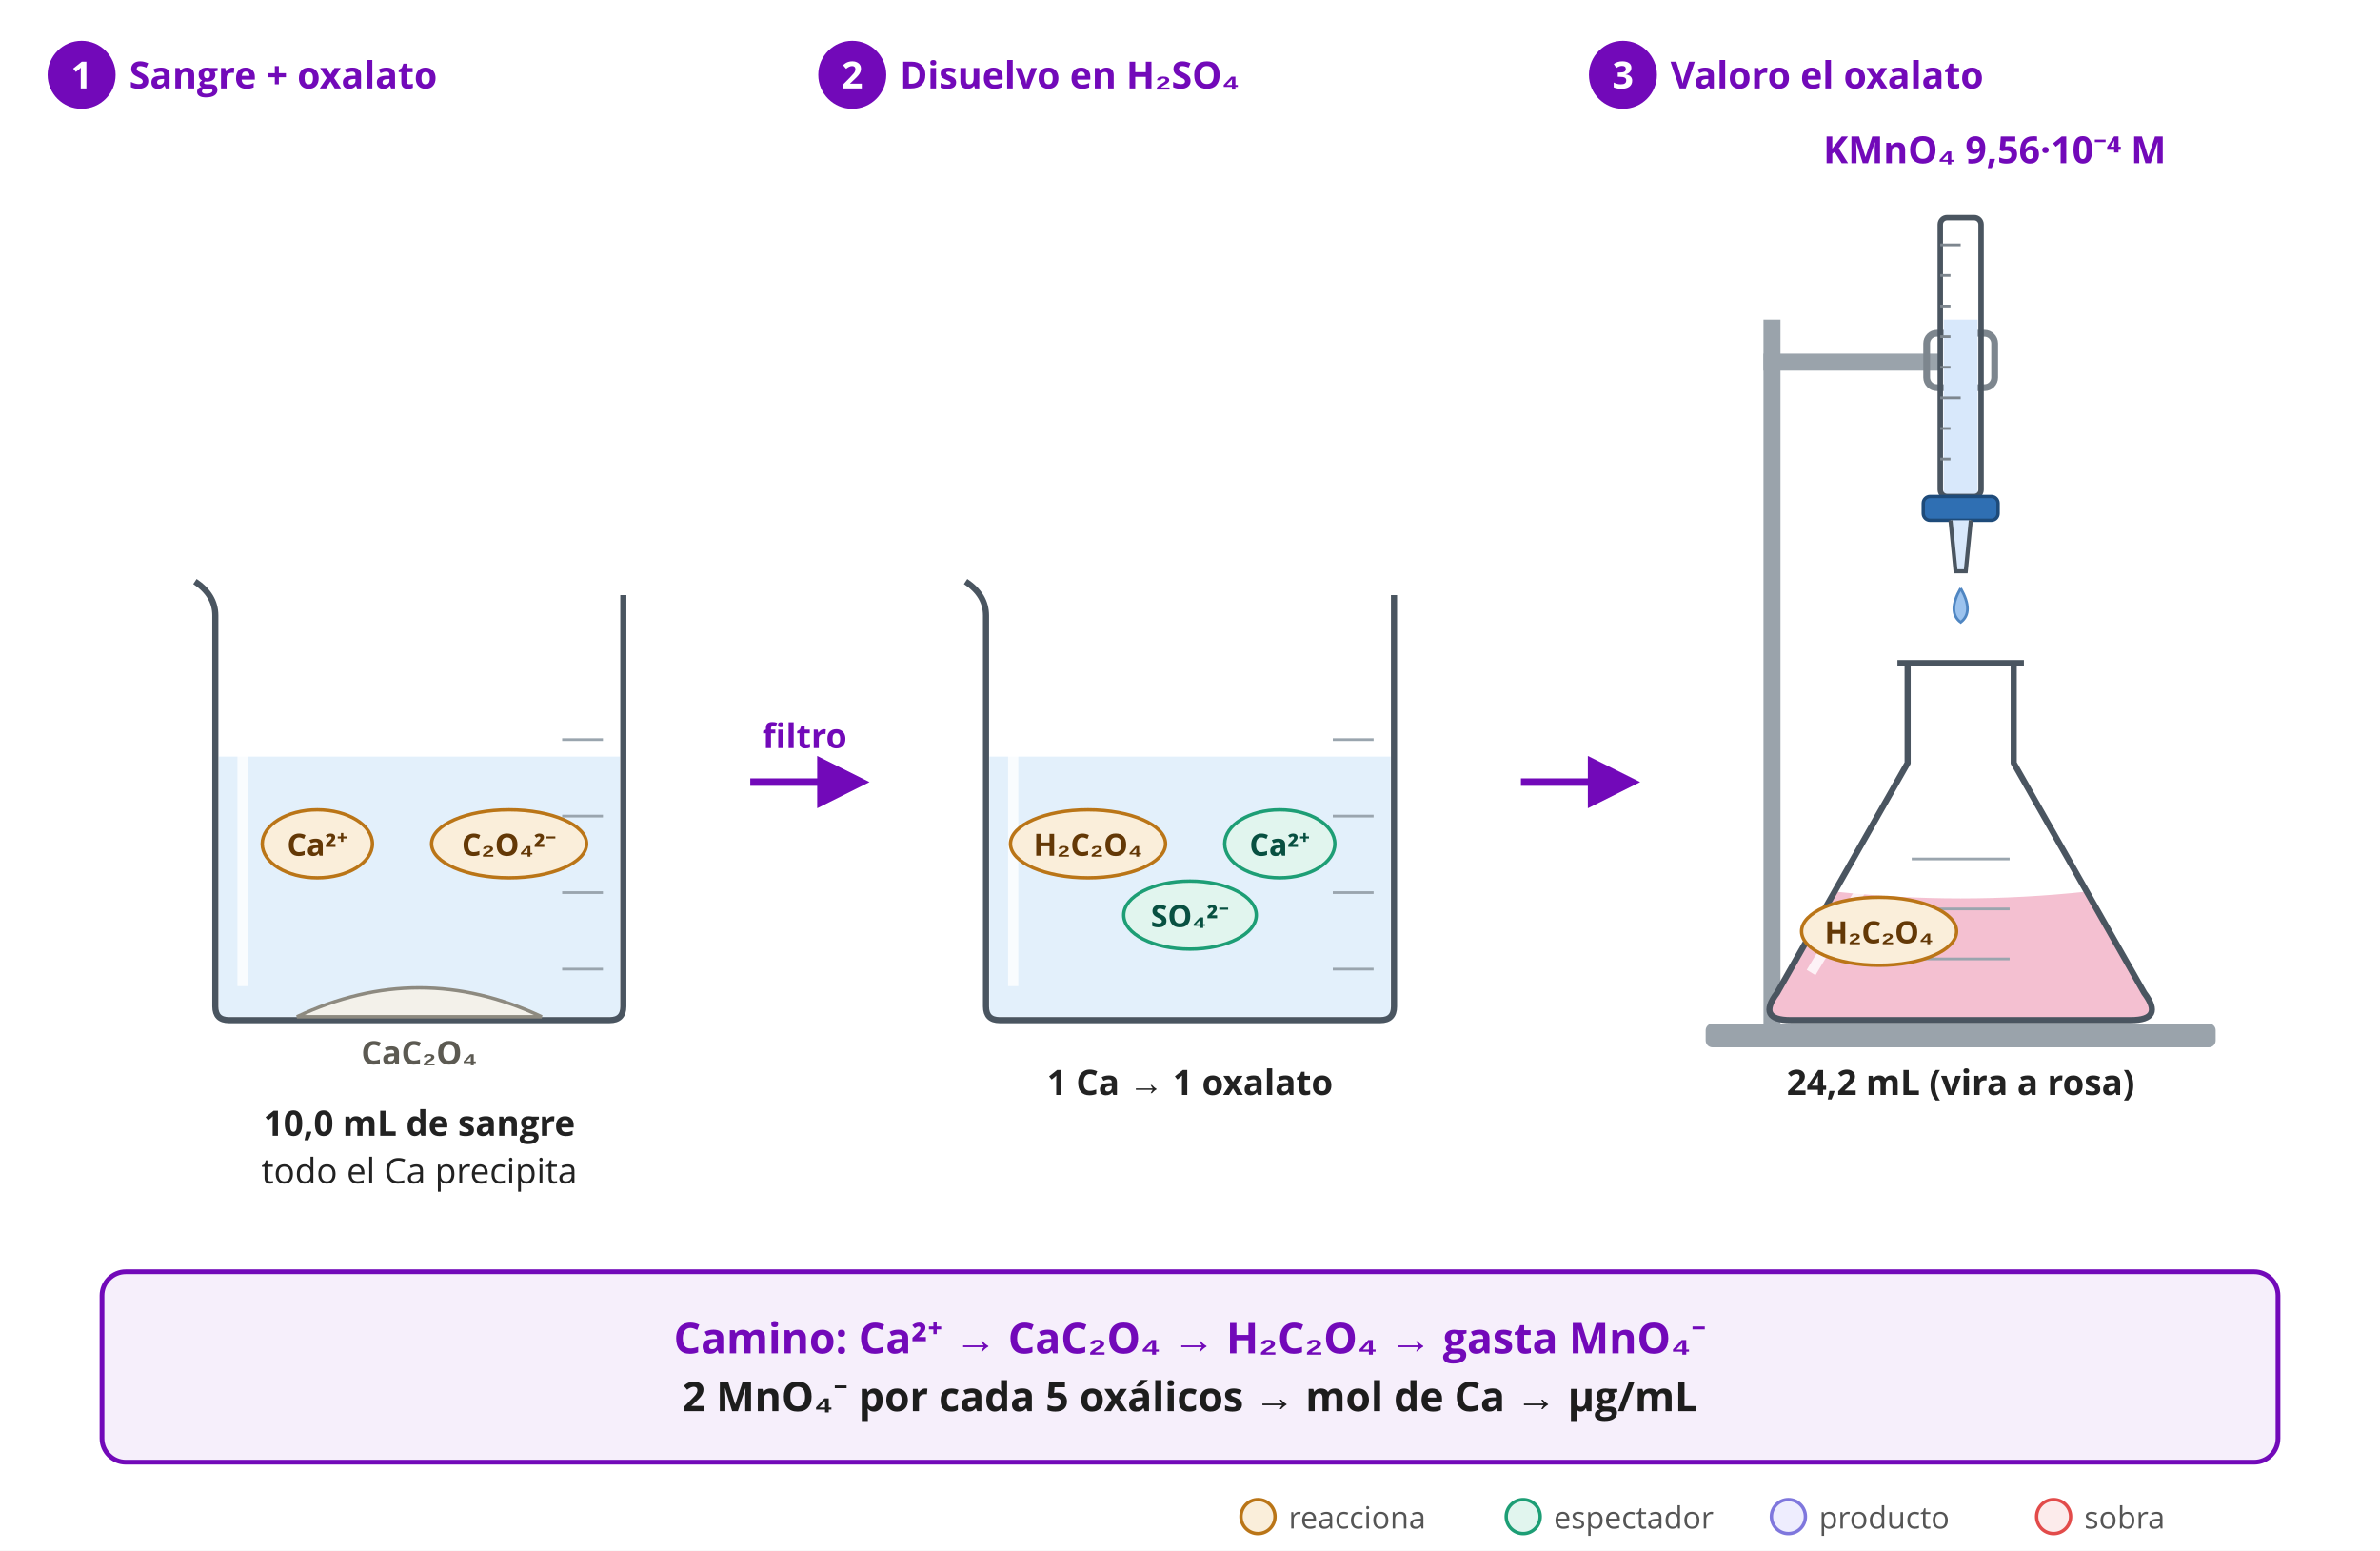
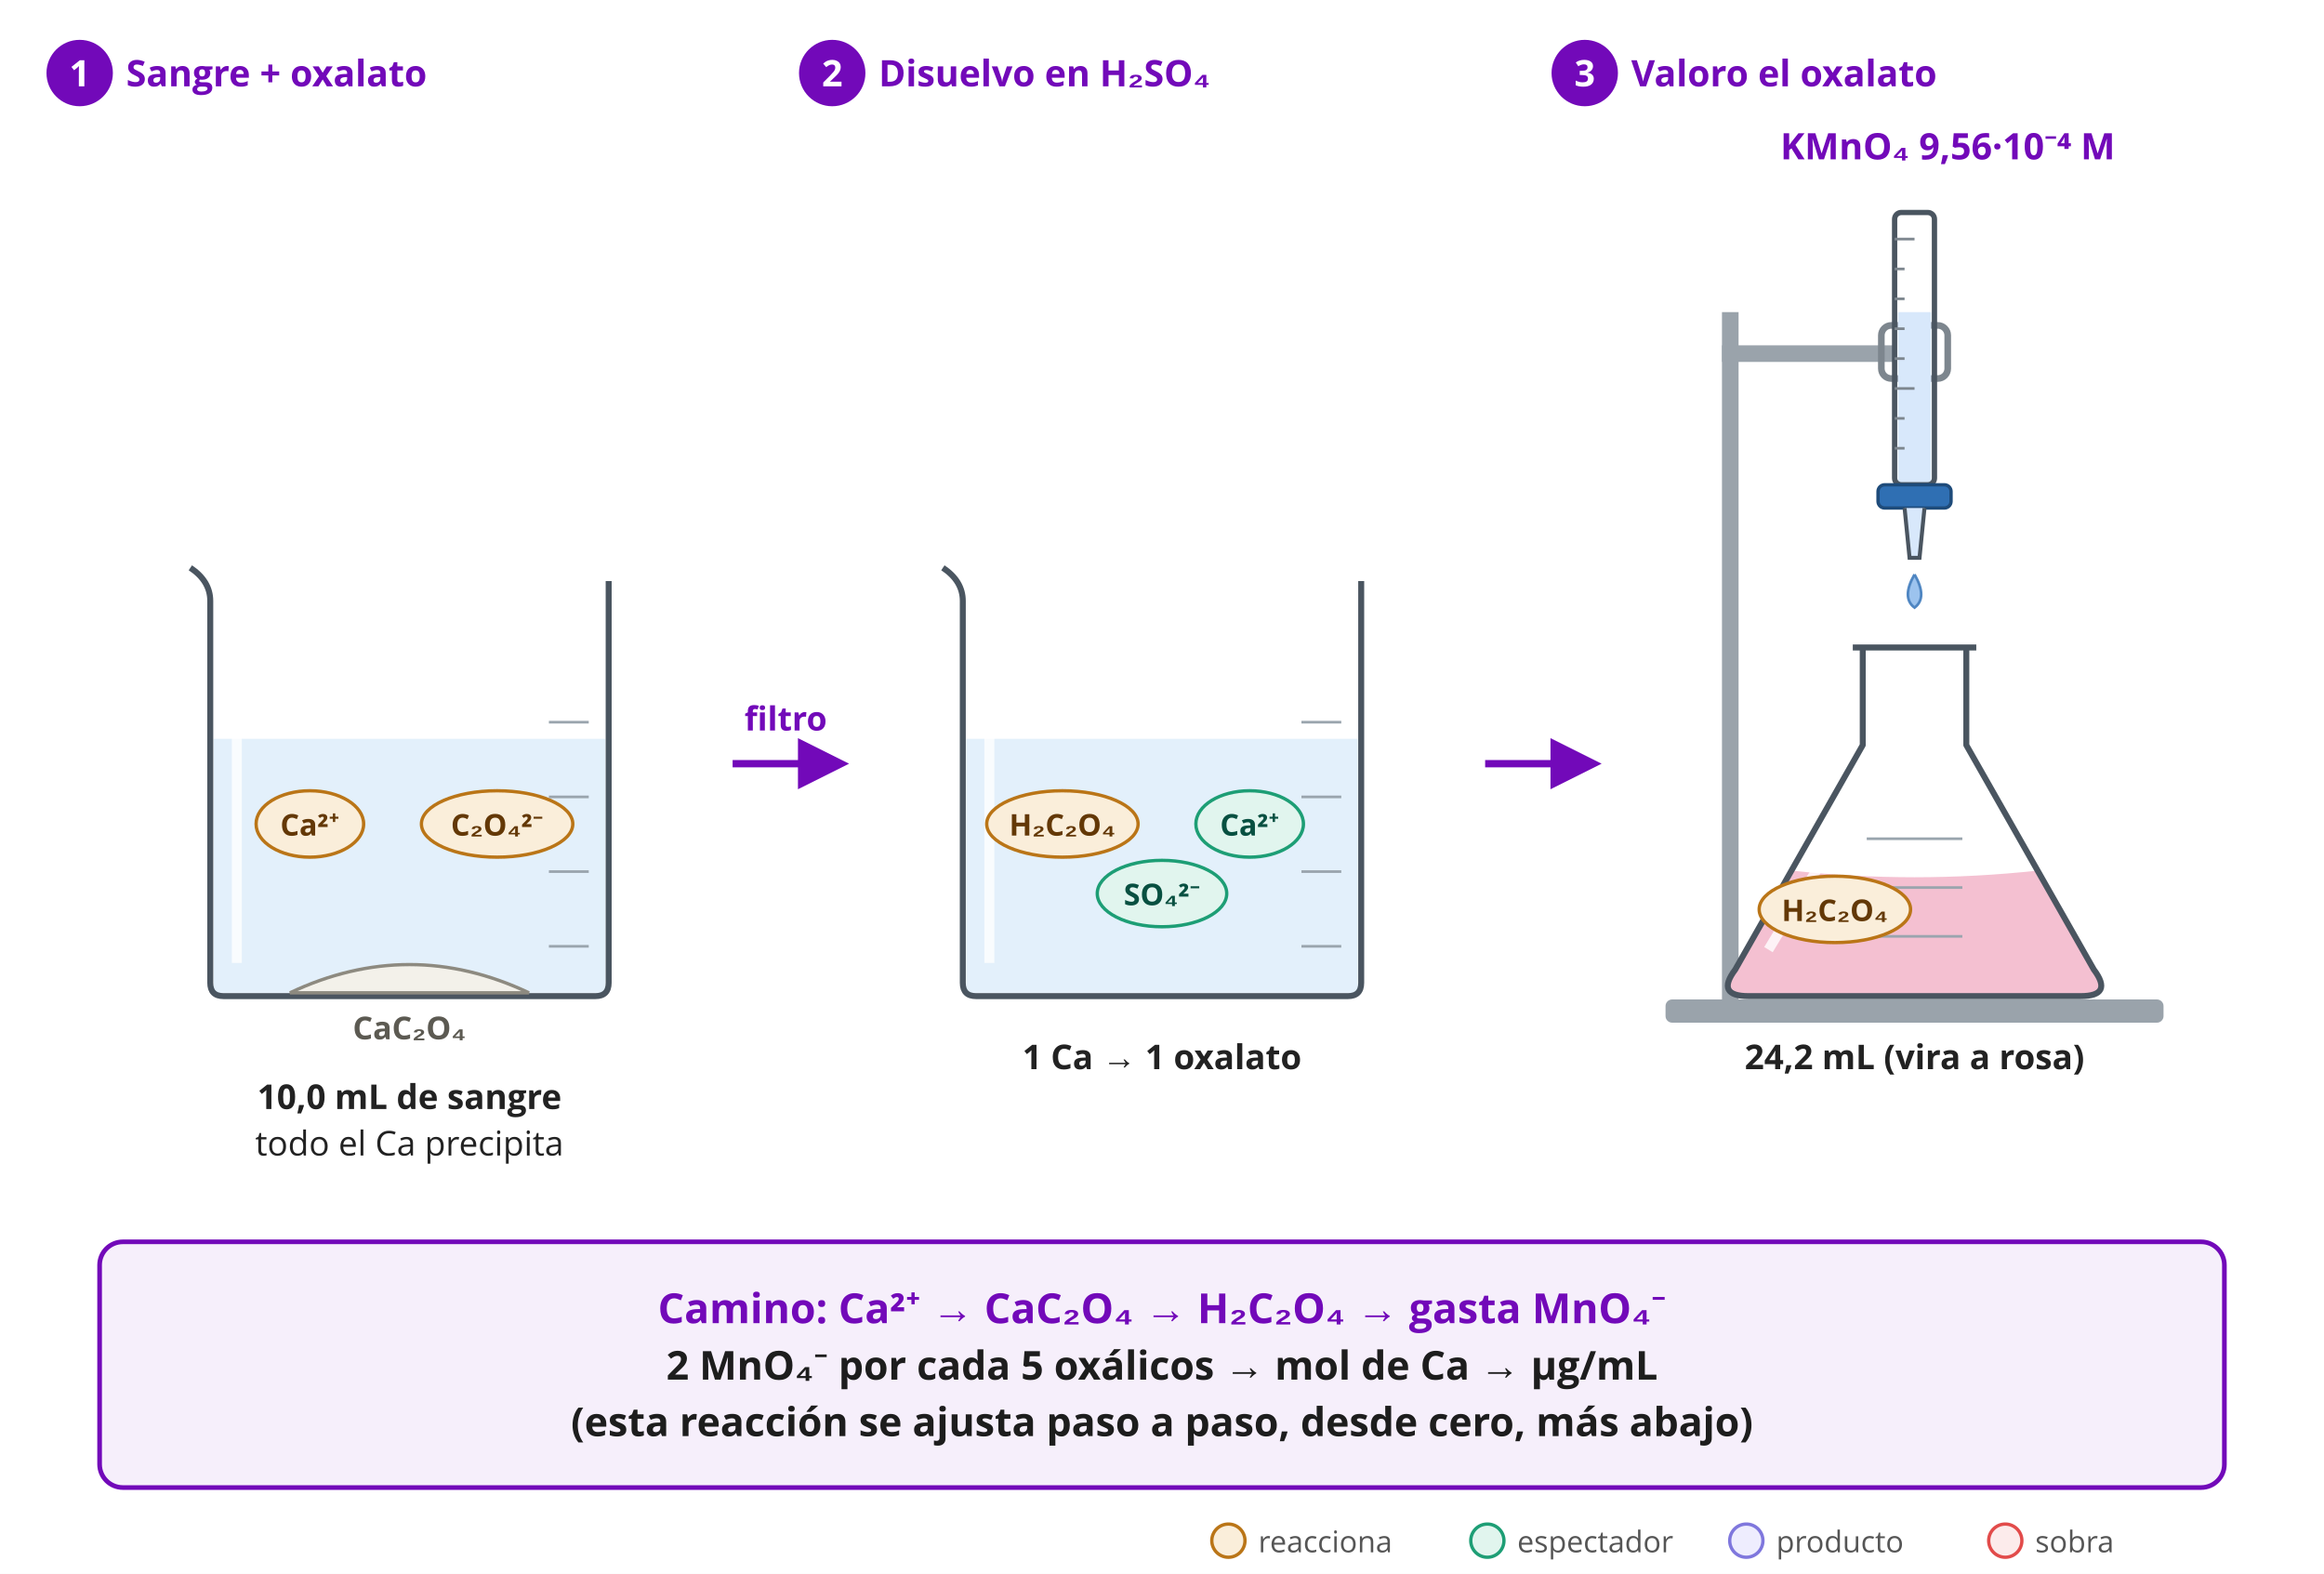
- <svg xmlns="http://www.w3.org/2000/svg" viewBox="0 0 700 456" width="700" height="456">
+ <svg xmlns="http://www.w3.org/2000/svg" viewBox="0 0 700 474" width="700" height="474">
  <defs>
    <marker id="pta" viewBox="0 0 10 10" refX="8" refY="5" markerWidth="7" markerHeight="7" orient="auto-start-reverse">
      <path d="M0 0 L10 5 L0 10 z" fill="#7209b9" />
    </marker>
  </defs>
-   <rect width="700" height="456" fill="white" />
+   <rect width="700" height="474" fill="white" />
  <circle cx="24.0" cy="22" r="10" fill="#7209b9" />
  <text x="24.0" y="26" text-anchor="middle" font-size="11" font-weight="bold" fill="white" font-family="Open Sans, Arial, sans-serif">1</text>
  <text x="40.0" y="26" text-anchor="start" font-size="11.5" font-weight="bold" fill="#7209b9" font-family="Open Sans, Arial, sans-serif" />
  <text x="38.0" y="26" text-anchor="start" font-size="11" font-weight="bold" fill="#7209b9" font-family="Open Sans, Arial, sans-serif">Sangre + oxalato</text>
  <rect x="64.333" y="222.5" width="118" height="76.5" fill="#e3f0fb" />
  <path d="M57.333 171 Q63.333 175 63.333 181 V296 Q63.333 300 67.333 300 H179.333 Q183.333 300 183.333 296 V175" fill="none" stroke="#4a5560" stroke-width="1.8" />
  <line x1="165.333" y1="285.0" x2="177.333" y2="285.0" stroke="#9aa5ae" stroke-width=".8" />
  <line x1="165.333" y1="262.5" x2="177.333" y2="262.5" stroke="#9aa5ae" stroke-width=".8" />
  <line x1="165.333" y1="240.0" x2="177.333" y2="240.0" stroke="#9aa5ae" stroke-width=".8" />
  <line x1="165.333" y1="217.5" x2="177.333" y2="217.5" stroke="#9aa5ae" stroke-width=".8" />
  <line x1="71.333" y1="189" x2="71.333" y2="290" stroke="white" stroke-width="3" opacity=".8" />
  <path d="M87.333 299 Q123.333 282 159.333 299 Z" fill="#f3f1ea" stroke="#8d8a80" />
  <text x="123.333" y="313" text-anchor="middle" font-size="9.5" font-weight="bold" fill="#5c5a52" font-family="Open Sans, Arial, sans-serif">CaC₂O₄</text>
  <ellipse cx="93.333" cy="248.15" rx="16.2" ry="10" fill="#FAEEDA" stroke="#BA7517" stroke-width="1" />
  <text x="93.333" y="251.65" text-anchor="middle" font-size="9" font-weight="bold" fill="#633806" font-family="Open Sans, Arial, sans-serif">Ca²⁺</text>
  <ellipse cx="149.733" cy="248.15" rx="22.8" ry="10" fill="#FAEEDA" stroke="#BA7517" stroke-width="1" />
  <text x="149.733" y="251.65" text-anchor="middle" font-size="9" font-weight="bold" fill="#633806" font-family="Open Sans, Arial, sans-serif">C₂O₄²⁻</text>
  <text x="123.333" y="334" text-anchor="middle" font-size="10.3" font-weight="bold" fill="#222" font-family="Open Sans, Arial, sans-serif">10,0 mL de sangre</text>
  <text x="123.333" y="348" text-anchor="middle" font-size="10.3" font-weight="normal" fill="#222" font-family="Open Sans, Arial, sans-serif">todo el Ca precipita</text>
  <path d="M220.667 230 L252.667 230" fill="none" stroke="#7209b9" stroke-width="2.2" marker-end="url(#pta)" />
  <text x="236.667" y="220.0" text-anchor="middle" font-size="10" font-weight="bold" fill="#7209b9" font-family="Open Sans, Arial, sans-serif">filtro</text>
  <circle cx="250.667" cy="22" r="10" fill="#7209b9" />
  <text x="250.667" y="26" text-anchor="middle" font-size="11" font-weight="bold" fill="white" font-family="Open Sans, Arial, sans-serif">2</text>
  <text x="266.667" y="26" text-anchor="start" font-size="11.5" font-weight="bold" fill="#7209b9" font-family="Open Sans, Arial, sans-serif" />
  <text x="264.667" y="26" text-anchor="start" font-size="11" font-weight="bold" fill="#7209b9" font-family="Open Sans, Arial, sans-serif">Disuelvo en H₂SO₄</text>
  <rect x="291.0" y="222.5" width="118" height="76.5" fill="#e3f0fb" />
  <path d="M284.0 171 Q290.0 175 290.0 181 V296 Q290.0 300 294.0 300 H406.0 Q410.0 300 410.0 296 V175" fill="none" stroke="#4a5560" stroke-width="1.8" />
  <line x1="392.0" y1="285.0" x2="404.0" y2="285.0" stroke="#9aa5ae" stroke-width=".8" />
  <line x1="392.0" y1="262.5" x2="404.0" y2="262.5" stroke="#9aa5ae" stroke-width=".8" />
  <line x1="392.0" y1="240.0" x2="404.0" y2="240.0" stroke="#9aa5ae" stroke-width=".8" />
  <line x1="392.0" y1="217.5" x2="404.0" y2="217.5" stroke="#9aa5ae" stroke-width=".8" />
  <line x1="298.0" y1="189" x2="298.0" y2="290" stroke="white" stroke-width="3" opacity=".8" />
  <ellipse cx="320.0" cy="248.15" rx="22.8" ry="10" fill="#FAEEDA" stroke="#BA7517" stroke-width="1" />
  <text x="320.0" y="251.65" text-anchor="middle" font-size="9" font-weight="bold" fill="#633806" font-family="Open Sans, Arial, sans-serif">H₂C₂O₄</text>
  <ellipse cx="376.4" cy="248.15" rx="16.2" ry="10" fill="#E1F5EE" stroke="#1D9E75" stroke-width="1" />
  <text x="376.4" y="251.65" text-anchor="middle" font-size="9" font-weight="bold" fill="#085041" font-family="Open Sans, Arial, sans-serif">Ca²⁺</text>
  <ellipse cx="350.0" cy="269.11" rx="19.5" ry="10" fill="#E1F5EE" stroke="#1D9E75" stroke-width="1" />
  <text x="350.0" y="272.61" text-anchor="middle" font-size="9" font-weight="bold" fill="#085041" font-family="Open Sans, Arial, sans-serif">SO₄²⁻</text>
  <text x="350.0" y="322" text-anchor="middle" font-size="10.3" font-weight="bold" fill="#222" font-family="Open Sans, Arial, sans-serif">1 Ca → 1 oxalato</text>
  <path d="M447.333 230 L479.333 230" fill="none" stroke="#7209b9" stroke-width="2.2" marker-end="url(#pta)" />
  <circle cx="477.333" cy="22" r="10" fill="#7209b9" />
  <text x="477.333" y="26" text-anchor="middle" font-size="11" font-weight="bold" fill="white" font-family="Open Sans, Arial, sans-serif">3</text>
  <text x="493.333" y="26" text-anchor="start" font-size="11.5" font-weight="bold" fill="#7209b9" font-family="Open Sans, Arial, sans-serif" />
  <text x="491.333" y="26" text-anchor="start" font-size="11" font-weight="bold" fill="#7209b9" font-family="Open Sans, Arial, sans-serif">Valoro el oxalato</text>
  <rect x="518.667" y="94" width="5" height="207" fill="#9aa3ab" />
  <rect x="501.667" y="301" width="150" height="7" rx="2" fill="#9aa3ab" />
  <rect x="518.667" y="104" width="52" height="5" fill="#9aa3ab" />
  <rect x="566.667" y="98" width="20" height="16" rx="3" fill="none" stroke="#7d868e" stroke-width="2" />
  <rect x="571.667" y="94" width="10" height="52" fill="#d8e8fb" />
  <rect x="570.667" y="64" width="12" height="82" rx="2" fill="none" stroke="#4a5560" stroke-width="1.6" />
  <line x1="570.667" y1="72" x2="576.667" y2="72" stroke="#7d868e" stroke-width=".8" />
  <line x1="570.667" y1="81" x2="573.667" y2="81" stroke="#7d868e" stroke-width=".8" />
  <line x1="570.667" y1="90" x2="573.667" y2="90" stroke="#7d868e" stroke-width=".8" />
  <line x1="570.667" y1="99" x2="573.667" y2="99" stroke="#7d868e" stroke-width=".8" />
  <line x1="570.667" y1="108" x2="573.667" y2="108" stroke="#7d868e" stroke-width=".8" />
  <line x1="570.667" y1="117" x2="576.667" y2="117" stroke="#7d868e" stroke-width=".8" />
  <line x1="570.667" y1="126" x2="573.667" y2="126" stroke="#7d868e" stroke-width=".8" />
  <line x1="570.667" y1="135" x2="573.667" y2="135" stroke="#7d868e" stroke-width=".8" />
  <rect x="565.667" y="146" width="22" height="7" rx="2" fill="#2f6fb3" stroke="#1e4b7a" />
  <path d="M573.667 153 L575.167 168 H578.167 L579.667 153" fill="#d8e8fb" stroke="#4a5560" stroke-width="1.2" />
  <path d="M576.667 173 q-4 7 0 10 q4 -3 0 -10" fill="#9cc3ee" stroke="#4f86c2" stroke-width=".8" />
  <text x="586.667" y="48.0" text-anchor="middle" font-size="11.0" font-weight="bold" fill="#7209b9" font-family="Open Sans, Arial, sans-serif">KMnO₄ 9,56·10⁻⁴ M</text>
  <path d="M539.594 262.2 Q576.667 266.2 613.739 262.2 L630.667 292 Q636.667 300 626.667 300 H526.667 Q516.667 300 522.667 292 Z" fill="#F4C0D1" stroke="none" />
  <path d="M558.067 195 H595.267 M561.067 195 V224.4 L522.667 292 Q516.667 300 526.667 300 H626.667 Q636.667 300 630.667 292 L592.267 224.4 V195" fill="none" stroke="#4a5560" stroke-width="1.8" stroke-linejoin="round" />
  <path d="M532.667 286 L565.067 232.4" stroke="white" stroke-width="3" opacity=".8" />
  <line x1="562.267" y1="282.0" x2="591.067" y2="282.0" stroke="#9aa5ae" stroke-width=".8" />
  <line x1="562.267" y1="267.3" x2="591.067" y2="267.3" stroke="#9aa5ae" stroke-width=".8" />
  <line x1="562.267" y1="252.6" x2="591.067" y2="252.6" stroke="#9aa5ae" stroke-width=".8" />
  <ellipse cx="552.667" cy="273.876" rx="22.8" ry="10" fill="#FAEEDA" stroke="#BA7517" stroke-width="1" />
  <text x="552.667" y="277.376" text-anchor="middle" font-size="9" font-weight="bold" fill="#633806" font-family="Open Sans, Arial, sans-serif">H₂C₂O₄</text>
  <text x="576.667" y="322" text-anchor="middle" font-size="10.3" font-weight="bold" fill="#222" font-family="Open Sans, Arial, sans-serif">24,2 mL (vira a rosa)</text>
-   <rect x="30" y="374" width="640" height="56" rx="7" fill="#f6effb" stroke="#7209b9" stroke-width="1.4" />
-   <text x="350.0" y="398.0" text-anchor="middle" font-size="12.5" font-weight="bold" fill="#7209b9" font-family="Open Sans, Arial, sans-serif">Camino: Ca²⁺ → CaC₂O₄ → H₂C₂O₄ → gasta MnO₄⁻</text>
-   <text x="350.0" y="415.0" text-anchor="middle" font-size="12" font-weight="bold" fill="#1d1d1d" font-family="Open Sans, Arial, sans-serif">2 MnO₄⁻ por cada 5 oxálicos → mol de Ca → μg/mL</text>
-   <circle cx="370" cy="446" r="5" fill="#FAEEDA" stroke="#BA7517" />
-   <text x="379" y="449.5" text-anchor="start" font-size="9" font-weight="normal" fill="#555" font-family="Open Sans, Arial, sans-serif">reacciona</text>
-   <circle cx="448" cy="446" r="5" fill="#E1F5EE" stroke="#1D9E75" />
-   <text x="457" y="449.5" text-anchor="start" font-size="9" font-weight="normal" fill="#555" font-family="Open Sans, Arial, sans-serif">espectador</text>
-   <circle cx="526" cy="446" r="5" fill="#EEEDFE" stroke="#7F77DD" />
-   <text x="535" y="449.5" text-anchor="start" font-size="9" font-weight="normal" fill="#555" font-family="Open Sans, Arial, sans-serif">producto</text>
-   <circle cx="604" cy="446" r="5" fill="#FCEBEB" stroke="#E24B4A" />
-   <text x="613" y="449.5" text-anchor="start" font-size="9" font-weight="normal" fill="#555" font-family="Open Sans, Arial, sans-serif">sobra</text>
+   <rect x="30" y="374" width="640" height="74" rx="7" fill="#f6effb" stroke="#7209b9" stroke-width="1.4" />
+   <text x="350.0" y="398.5" text-anchor="middle" font-size="12.5" font-weight="bold" fill="#7209b9" font-family="Open Sans, Arial, sans-serif">Camino: Ca²⁺ → CaC₂O₄ → H₂C₂O₄ → gasta MnO₄⁻</text>
+   <text x="350.0" y="415.5" text-anchor="middle" font-size="12" font-weight="bold" fill="#1d1d1d" font-family="Open Sans, Arial, sans-serif">2 MnO₄⁻ por cada 5 oxálicos → mol de Ca → μg/mL</text>
+   <text x="350.0" y="432.5" text-anchor="middle" font-size="12" font-weight="bold" fill="#1d1d1d" font-family="Open Sans, Arial, sans-serif">(esta reacción se ajusta paso a paso, desde cero, más abajo)</text>
+   <circle cx="370" cy="464" r="5" fill="#FAEEDA" stroke="#BA7517" />
+   <text x="379" y="467.5" text-anchor="start" font-size="9" font-weight="normal" fill="#555" font-family="Open Sans, Arial, sans-serif">reacciona</text>
+   <circle cx="448" cy="464" r="5" fill="#E1F5EE" stroke="#1D9E75" />
+   <text x="457" y="467.5" text-anchor="start" font-size="9" font-weight="normal" fill="#555" font-family="Open Sans, Arial, sans-serif">espectador</text>
+   <circle cx="526" cy="464" r="5" fill="#EEEDFE" stroke="#7F77DD" />
+   <text x="535" y="467.5" text-anchor="start" font-size="9" font-weight="normal" fill="#555" font-family="Open Sans, Arial, sans-serif">producto</text>
+   <circle cx="604" cy="464" r="5" fill="#FCEBEB" stroke="#E24B4A" />
+   <text x="613" y="467.5" text-anchor="start" font-size="9" font-weight="normal" fill="#555" font-family="Open Sans, Arial, sans-serif">sobra</text>
</svg>
